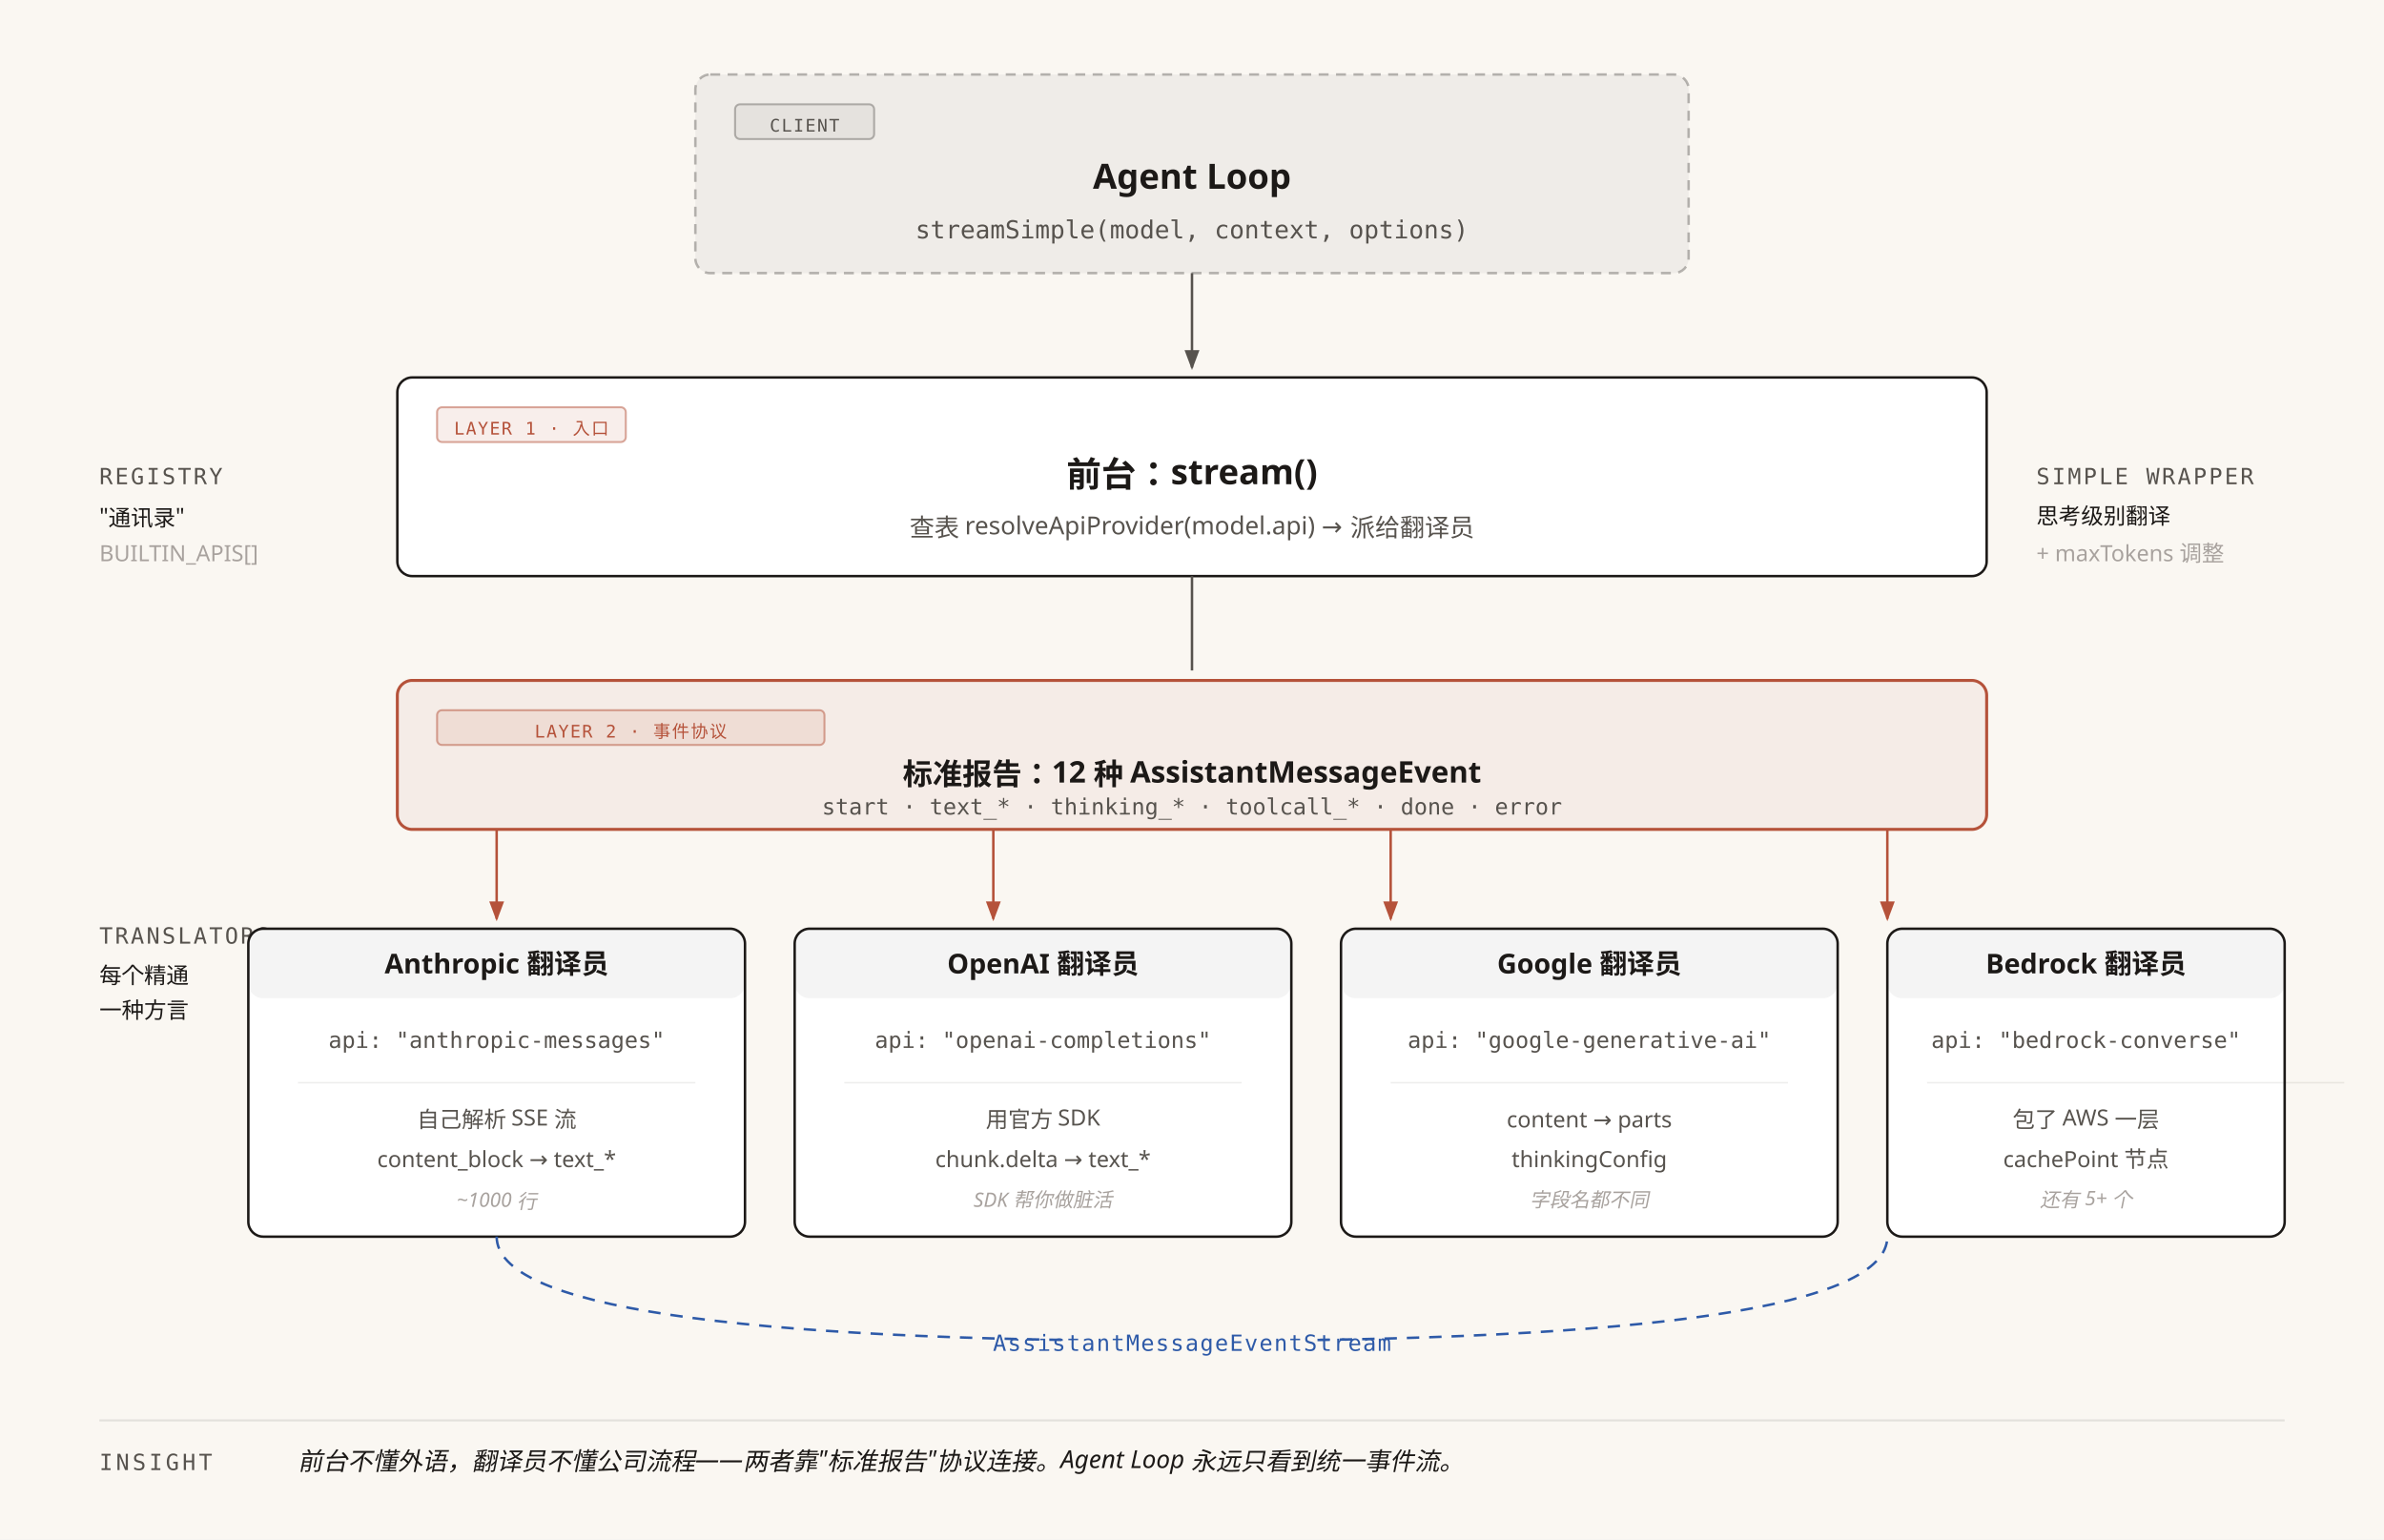
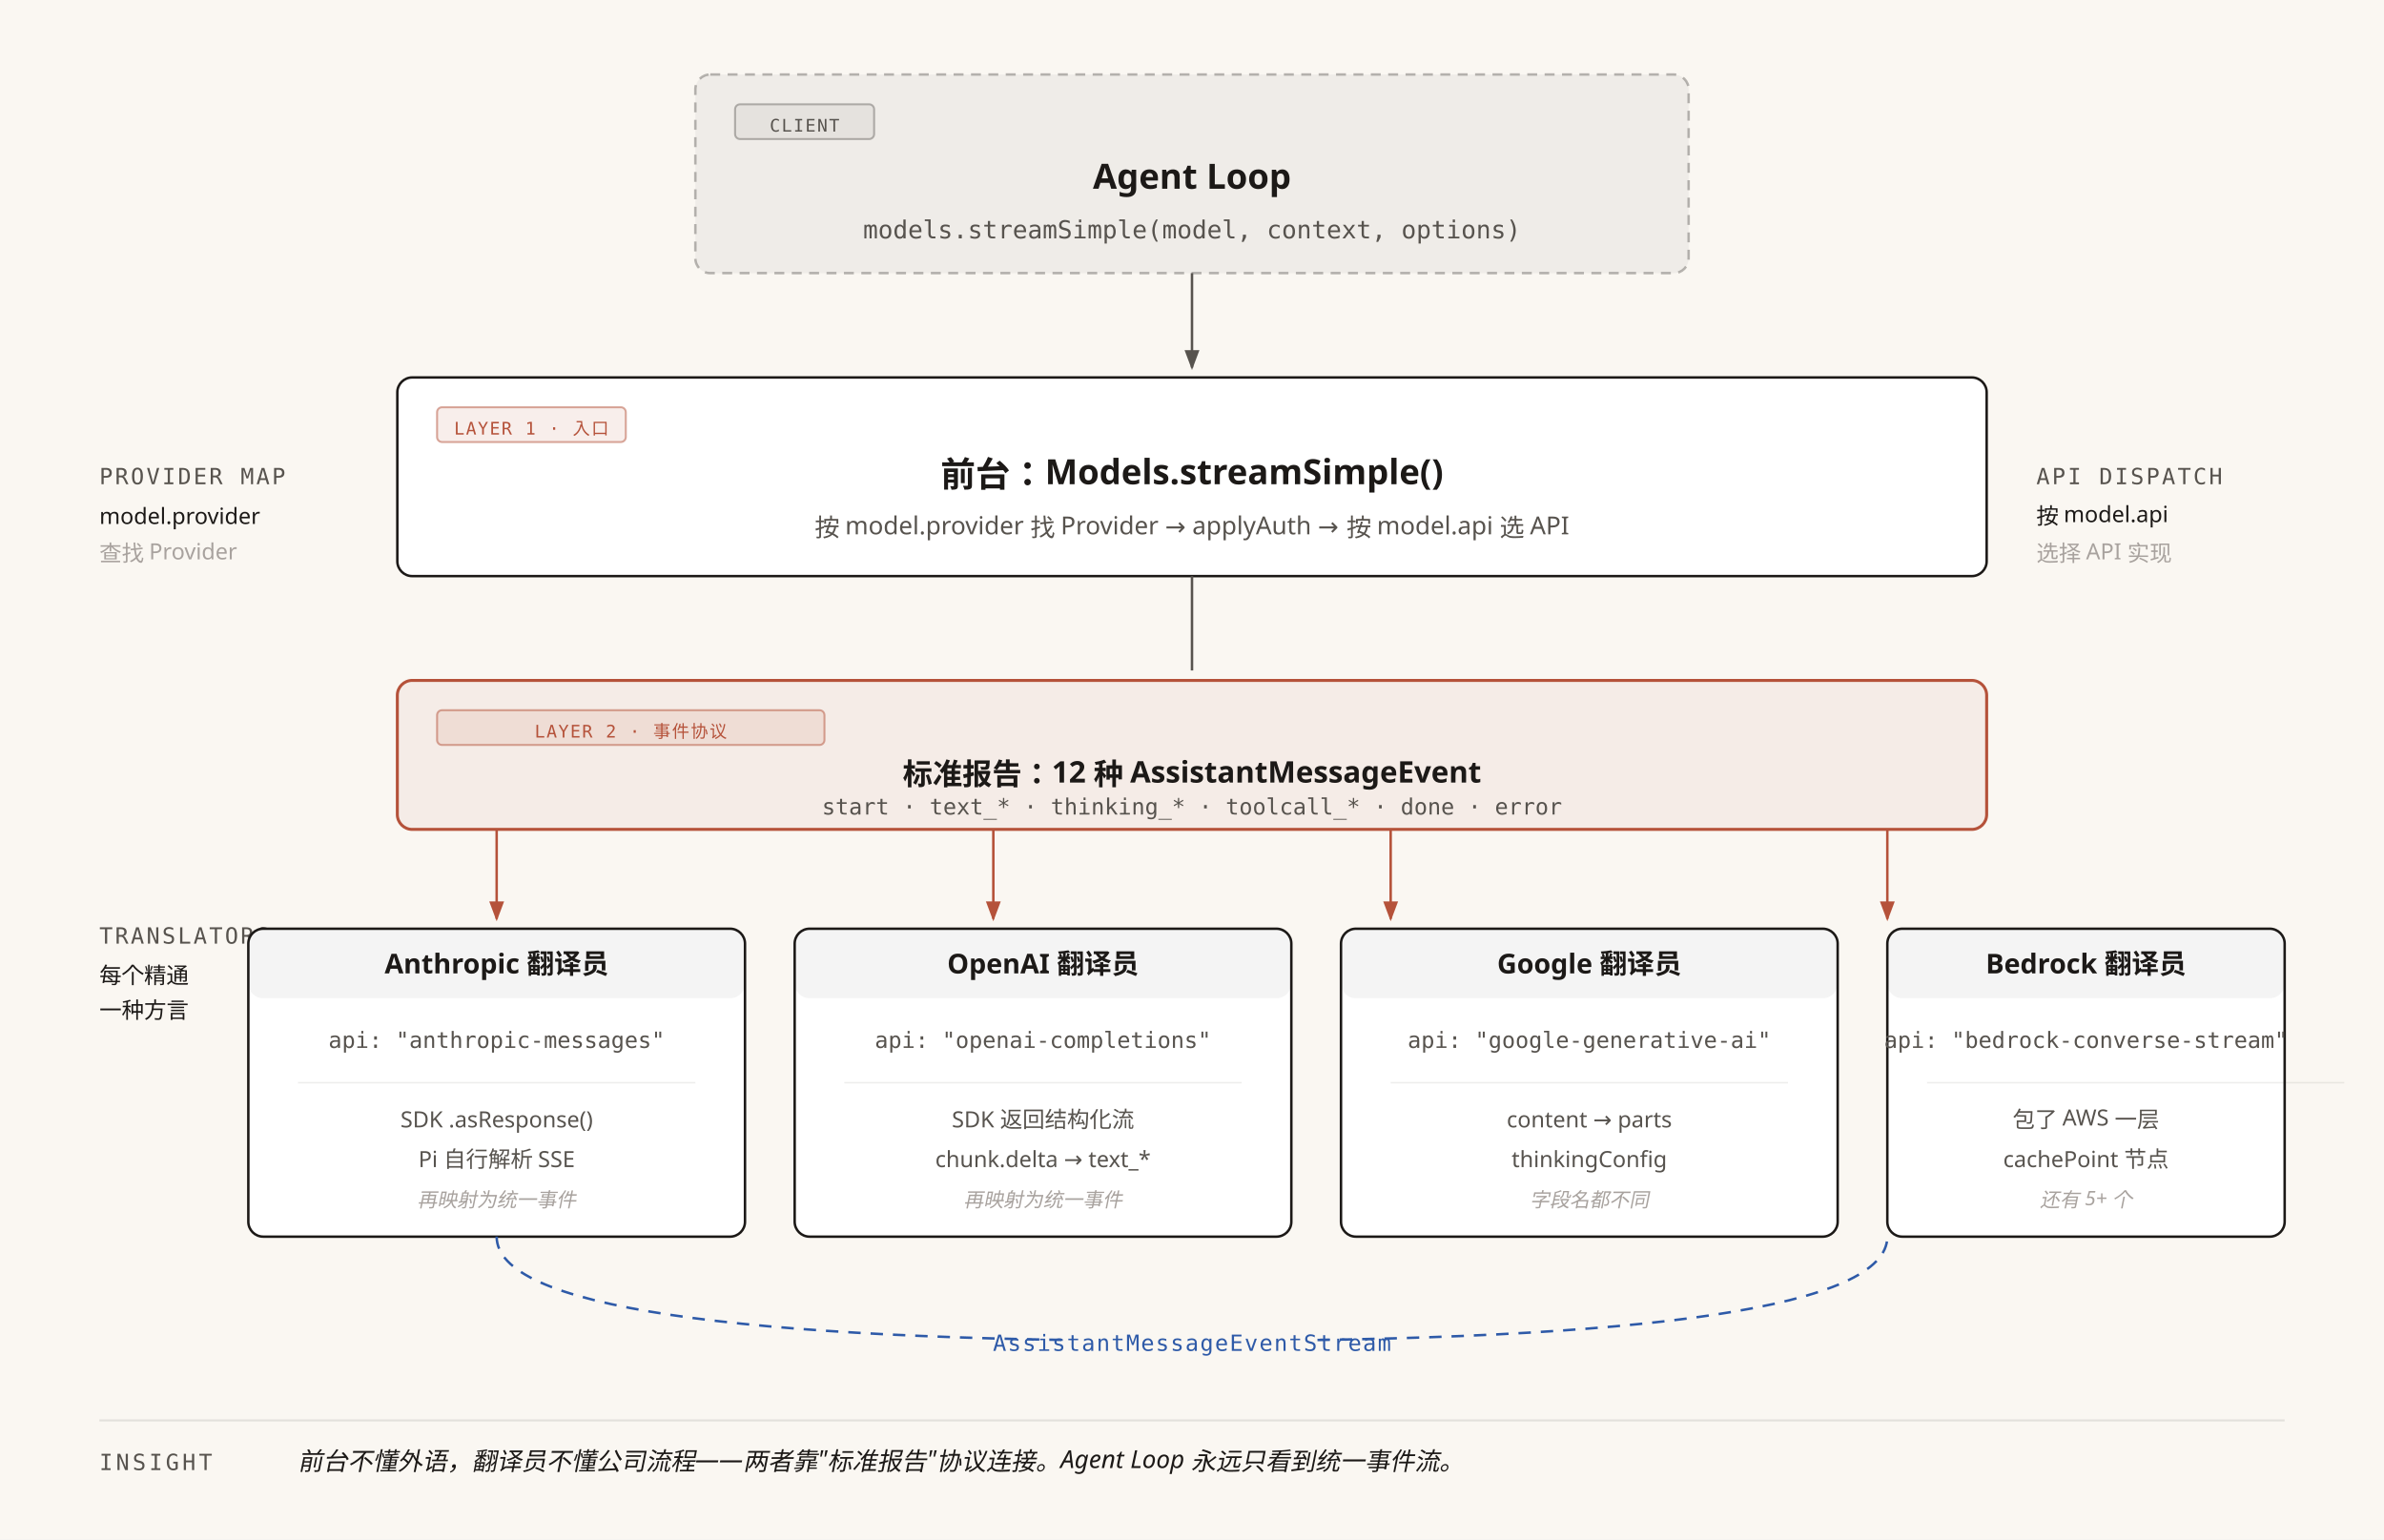
<svg xmlns="http://www.w3.org/2000/svg" viewBox="0 0 960 620">
  <defs>
    <marker id="arrow" markerWidth="8" markerHeight="6" refX="7" refY="3" orient="auto">
      <polygon points="0 0, 8 3, 0 6" fill="#57534e" />
    </marker>
    <marker id="arrow-accent" markerWidth="8" markerHeight="6" refX="7" refY="3" orient="auto">
      <polygon points="0 0, 8 3, 0 6" fill="#b5523a" />
    </marker>
    <marker id="arrow-link" markerWidth="8" markerHeight="6" refX="7" refY="3" orient="auto">
      <polygon points="0 0, 8 3, 0 6" fill="#2e5aa8" />
    </marker>
  </defs>
  <rect width="960" height="620" fill="#faf7f2" />
  <g>
    <rect x="280" y="30" width="400" height="80" rx="6" fill="rgba(28,25,23,0.05)" stroke="rgba(28,25,23,0.30)" stroke-width="1" stroke-dasharray="4,3" />
    <rect x="296" y="42" width="56" height="14" rx="2" fill="rgba(28,25,23,0.05)" stroke="rgba(28,25,23,0.30)" stroke-width="0.8" />
    <text x="324" y="53" fill="#57534e" font-size="7" font-family="'Geist Mono', monospace" text-anchor="middle" letter-spacing="0.08em">CLIENT</text>
    <text x="480" y="76" fill="#1c1917" font-size="14" font-weight="600" font-family="'Geist', sans-serif" text-anchor="middle">Agent Loop</text>
-     <text x="480" y="96" fill="#57534e" font-size="10" font-family="'Geist Mono', monospace" text-anchor="middle">streamSimple(model, context, options)</text>
+     <text x="480" y="96" fill="#57534e" font-size="10" font-family="'Geist Mono', monospace" text-anchor="middle">models.streamSimple(model, context, options)</text>
  </g>
  <line x1="480" y1="110" x2="480" y2="148" stroke="#57534e" stroke-width="1" marker-end="url(#arrow)" />
  <g>
    <rect x="160" y="152" width="640" height="80" rx="6" fill="#ffffff" stroke="#1c1917" stroke-width="1" />
    <rect x="176" y="164" width="76" height="14" rx="2" fill="rgba(181,82,58,0.10)" stroke="rgba(181,82,58,0.50)" stroke-width="0.8" />
    <text x="214" y="175" fill="#b5523a" font-size="7" font-family="'Geist Mono', monospace" text-anchor="middle" letter-spacing="0.08em">LAYER 1 · 入口</text>
-     <text x="480" y="196" fill="#1c1917" font-size="14" font-weight="600" font-family="'Geist', sans-serif" text-anchor="middle">前台：stream()</text>
-     <text x="480" y="216" fill="#57534e" font-size="10" font-family="'Geist', sans-serif" text-anchor="middle">查表 resolveApiProvider(model.api) → 派给翻译员</text>
+     <text x="480" y="196" fill="#1c1917" font-size="14" font-weight="600" font-family="'Geist', sans-serif" text-anchor="middle">前台：Models.streamSimple()</text>
+     <text x="480" y="216" fill="#57534e" font-size="10" font-family="'Geist', sans-serif" text-anchor="middle">按 model.provider 找 Provider → applyAuth → 按 model.api 选 API</text>
  </g>
-   <text x="40" y="195" fill="#57534e" font-size="9" font-family="'Geist Mono', monospace" letter-spacing="0.10em">REGISTRY</text>
-   <text x="40" y="211" fill="#1c1917" font-size="9" font-family="'Geist', sans-serif">"通讯录"</text>
-   <text x="40" y="226" fill="#a8a29e" font-size="9" font-family="'Geist', sans-serif">BUILTIN_APIS[]</text>
-   <text x="820" y="195" fill="#57534e" font-size="9" font-family="'Geist Mono', monospace" letter-spacing="0.10em">SIMPLE WRAPPER</text>
-   <text x="820" y="211" fill="#1c1917" font-size="9" font-family="'Geist', sans-serif">思考级别翻译</text>
-   <text x="820" y="226" fill="#a8a29e" font-size="9" font-family="'Geist', sans-serif">+ maxTokens 调整</text>
+   <text x="40" y="195" fill="#57534e" font-size="9" font-family="'Geist Mono', monospace" letter-spacing="0.10em">PROVIDER MAP</text>
+   <text x="40" y="211" fill="#1c1917" font-size="9" font-family="'Geist', sans-serif">model.provider</text>
+   <text x="40" y="226" fill="#a8a29e" font-size="9" font-family="'Geist', sans-serif">查找 Provider</text>
+   <text x="820" y="195" fill="#57534e" font-size="9" font-family="'Geist Mono', monospace" letter-spacing="0.10em">API DISPATCH</text>
+   <text x="820" y="211" fill="#1c1917" font-size="9" font-family="'Geist', sans-serif">按 model.api</text>
+   <text x="820" y="226" fill="#a8a29e" font-size="9" font-family="'Geist', sans-serif">选择 API 实现</text>
  <line x1="480" y1="232" x2="480" y2="270" stroke="#57534e" stroke-width="1" />
  <g>
    <rect x="160" y="274" width="640" height="60" rx="6" fill="rgba(181,82,58,0.06)" stroke="#b5523a" stroke-width="1.2" />
    <rect x="176" y="286" width="156" height="14" rx="2" fill="rgba(181,82,58,0.10)" stroke="rgba(181,82,58,0.50)" stroke-width="0.8" />
    <text x="254" y="297" fill="#b5523a" font-size="7" font-family="'Geist Mono', monospace" text-anchor="middle" letter-spacing="0.08em">LAYER 2 · 事件协议</text>
    <text x="480" y="316" fill="#1c1917" font-size="12" font-weight="600" font-family="'Geist', sans-serif" text-anchor="middle">标准报告：12 种 AssistantMessageEvent</text>
    <text x="480" y="328" fill="#57534e" font-size="9" font-family="'Geist Mono', monospace" text-anchor="middle">start · text_* · thinking_* · toolcall_* · done · error</text>
  </g>
  <line x1="200" y1="334" x2="200" y2="370" stroke="#b5523a" stroke-width="1" marker-end="url(#arrow-accent)" />
  <line x1="400" y1="334" x2="400" y2="370" stroke="#b5523a" stroke-width="1" marker-end="url(#arrow-accent)" />
  <line x1="560" y1="334" x2="560" y2="370" stroke="#b5523a" stroke-width="1" marker-end="url(#arrow-accent)" />
  <line x1="760" y1="334" x2="760" y2="370" stroke="#b5523a" stroke-width="1" marker-end="url(#arrow-accent)" />
  <text x="40" y="380" fill="#57534e" font-size="9" font-family="'Geist Mono', monospace" letter-spacing="0.10em">TRANSLATORS</text>
  <text x="40" y="396" fill="#1c1917" font-size="9" font-family="'Geist', sans-serif">每个精通</text>
  <text x="40" y="410" fill="#1c1917" font-size="9" font-family="'Geist', sans-serif">一种方言</text>
  <g>
    <rect x="100" y="374" width="200" height="124" rx="6" fill="#ffffff" stroke="#1c1917" stroke-width="1" />
    <rect x="100" y="374" width="200" height="28" rx="6" fill="rgba(28,25,23,0.05)" />
    <text x="200" y="392" fill="#1c1917" font-size="11" font-weight="600" font-family="'Geist', sans-serif" text-anchor="middle">Anthropic 翻译员</text>
    <text x="200" y="422" fill="#57534e" font-size="9" font-family="'Geist Mono', monospace" text-anchor="middle">api: "anthropic-messages"</text>
    <line x1="120" y1="436" x2="280" y2="436" stroke="rgba(28,25,23,0.08)" stroke-width="0.6" />
-     <text x="200" y="454" fill="#57534e" font-size="9" font-family="'Geist', sans-serif" text-anchor="middle">自己解析 SSE 流</text>
-     <text x="200" y="470" fill="#57534e" font-size="9" font-family="'Geist', sans-serif" text-anchor="middle">content_block → text_*</text>
-     <text x="200" y="486" fill="#a8a29e" font-size="8" font-family="'Geist', sans-serif" text-anchor="middle" font-style="italic">~1000 行</text>
+     <text x="200" y="454" fill="#57534e" font-size="9" font-family="'Geist', sans-serif" text-anchor="middle">SDK .asResponse()</text>
+     <text x="200" y="470" fill="#57534e" font-size="9" font-family="'Geist', sans-serif" text-anchor="middle">Pi 自行解析 SSE</text>
+     <text x="200" y="486" fill="#a8a29e" font-size="8" font-family="'Geist', sans-serif" text-anchor="middle" font-style="italic">再映射为统一事件</text>
  </g>
  <g>
    <rect x="320" y="374" width="200" height="124" rx="6" fill="#ffffff" stroke="#1c1917" stroke-width="1" />
    <rect x="320" y="374" width="200" height="28" rx="6" fill="rgba(28,25,23,0.05)" />
    <text x="420" y="392" fill="#1c1917" font-size="11" font-weight="600" font-family="'Geist', sans-serif" text-anchor="middle">OpenAI 翻译员</text>
    <text x="420" y="422" fill="#57534e" font-size="9" font-family="'Geist Mono', monospace" text-anchor="middle">api: "openai-completions"</text>
    <line x1="340" y1="436" x2="500" y2="436" stroke="rgba(28,25,23,0.08)" stroke-width="0.6" />
-     <text x="420" y="454" fill="#57534e" font-size="9" font-family="'Geist', sans-serif" text-anchor="middle">用官方 SDK</text>
+     <text x="420" y="454" fill="#57534e" font-size="9" font-family="'Geist', sans-serif" text-anchor="middle">SDK 返回结构化流</text>
    <text x="420" y="470" fill="#57534e" font-size="9" font-family="'Geist', sans-serif" text-anchor="middle">chunk.delta → text_*</text>
-     <text x="420" y="486" fill="#a8a29e" font-size="8" font-family="'Geist', sans-serif" text-anchor="middle" font-style="italic">SDK 帮你做脏活</text>
+     <text x="420" y="486" fill="#a8a29e" font-size="8" font-family="'Geist', sans-serif" text-anchor="middle" font-style="italic">再映射为统一事件</text>
  </g>
  <g>
    <rect x="540" y="374" width="200" height="124" rx="6" fill="#ffffff" stroke="#1c1917" stroke-width="1" />
    <rect x="540" y="374" width="200" height="28" rx="6" fill="rgba(28,25,23,0.05)" />
    <text x="640" y="392" fill="#1c1917" font-size="11" font-weight="600" font-family="'Geist', sans-serif" text-anchor="middle">Google 翻译员</text>
    <text x="640" y="422" fill="#57534e" font-size="9" font-family="'Geist Mono', monospace" text-anchor="middle">api: "google-generative-ai"</text>
    <line x1="560" y1="436" x2="720" y2="436" stroke="rgba(28,25,23,0.08)" stroke-width="0.6" />
    <text x="640" y="454" fill="#57534e" font-size="9" font-family="'Geist', sans-serif" text-anchor="middle">content → parts</text>
    <text x="640" y="470" fill="#57534e" font-size="9" font-family="'Geist', sans-serif" text-anchor="middle">thinkingConfig</text>
    <text x="640" y="486" fill="#a8a29e" font-size="8" font-family="'Geist', sans-serif" text-anchor="middle" font-style="italic">字段名都不同</text>
  </g>
  <g>
    <rect x="760" y="374" width="160" height="124" rx="6" fill="#ffffff" stroke="#1c1917" stroke-width="1" />
    <rect x="760" y="374" width="160" height="28" rx="6" fill="rgba(28,25,23,0.05)" />
    <text x="840" y="392" fill="#1c1917" font-size="11" font-weight="600" font-family="'Geist', sans-serif" text-anchor="middle">Bedrock 翻译员</text>
-     <text x="840" y="422" fill="#57534e" font-size="9" font-family="'Geist Mono', monospace" text-anchor="middle">api: "bedrock-converse"</text>
+     <text x="840" y="422" fill="#57534e" font-size="9" font-family="'Geist Mono', monospace" text-anchor="middle">api: "bedrock-converse-stream"</text>
    <line x1="776" y1="436" x2="944" y2="436" stroke="rgba(28,25,23,0.08)" stroke-width="0.6" />
    <text x="840" y="454" fill="#57534e" font-size="9" font-family="'Geist', sans-serif" text-anchor="middle">包了 AWS 一层</text>
    <text x="840" y="470" fill="#57534e" font-size="9" font-family="'Geist', sans-serif" text-anchor="middle">cachePoint 节点</text>
    <text x="840" y="486" fill="#a8a29e" font-size="8" font-family="'Geist', sans-serif" text-anchor="middle" font-style="italic">还有 5+ 个</text>
  </g>
  <path d="M 200 498 Q 200 540 480 540 Q 760 540 760 498" fill="none" stroke="#2e5aa8" stroke-width="1" stroke-dasharray="5,4" />
  <rect x="430" y="532" width="100" height="16" rx="2" fill="#faf7f2" />
  <text x="480" y="544" fill="#2e5aa8" font-size="9" font-family="'Geist Mono', monospace" text-anchor="middle" letter-spacing="0.06em">AssistantMessageEventStream</text>
  <line x1="40" y1="572" x2="920" y2="572" stroke="rgba(28,25,23,0.10)" stroke-width="0.8" />
  <text x="40" y="592" fill="#57534e" font-size="9" font-family="'Geist Mono', monospace" letter-spacing="0.14em">INSIGHT</text>
  <text x="120" y="592" fill="#1c1917" font-size="10" font-family="'Geist', sans-serif" font-style="italic">
      前台不懂外语，翻译员不懂公司流程——两者靠"标准报告"协议连接。Agent Loop 永远只看到统一事件流。
    </text>
</svg>
